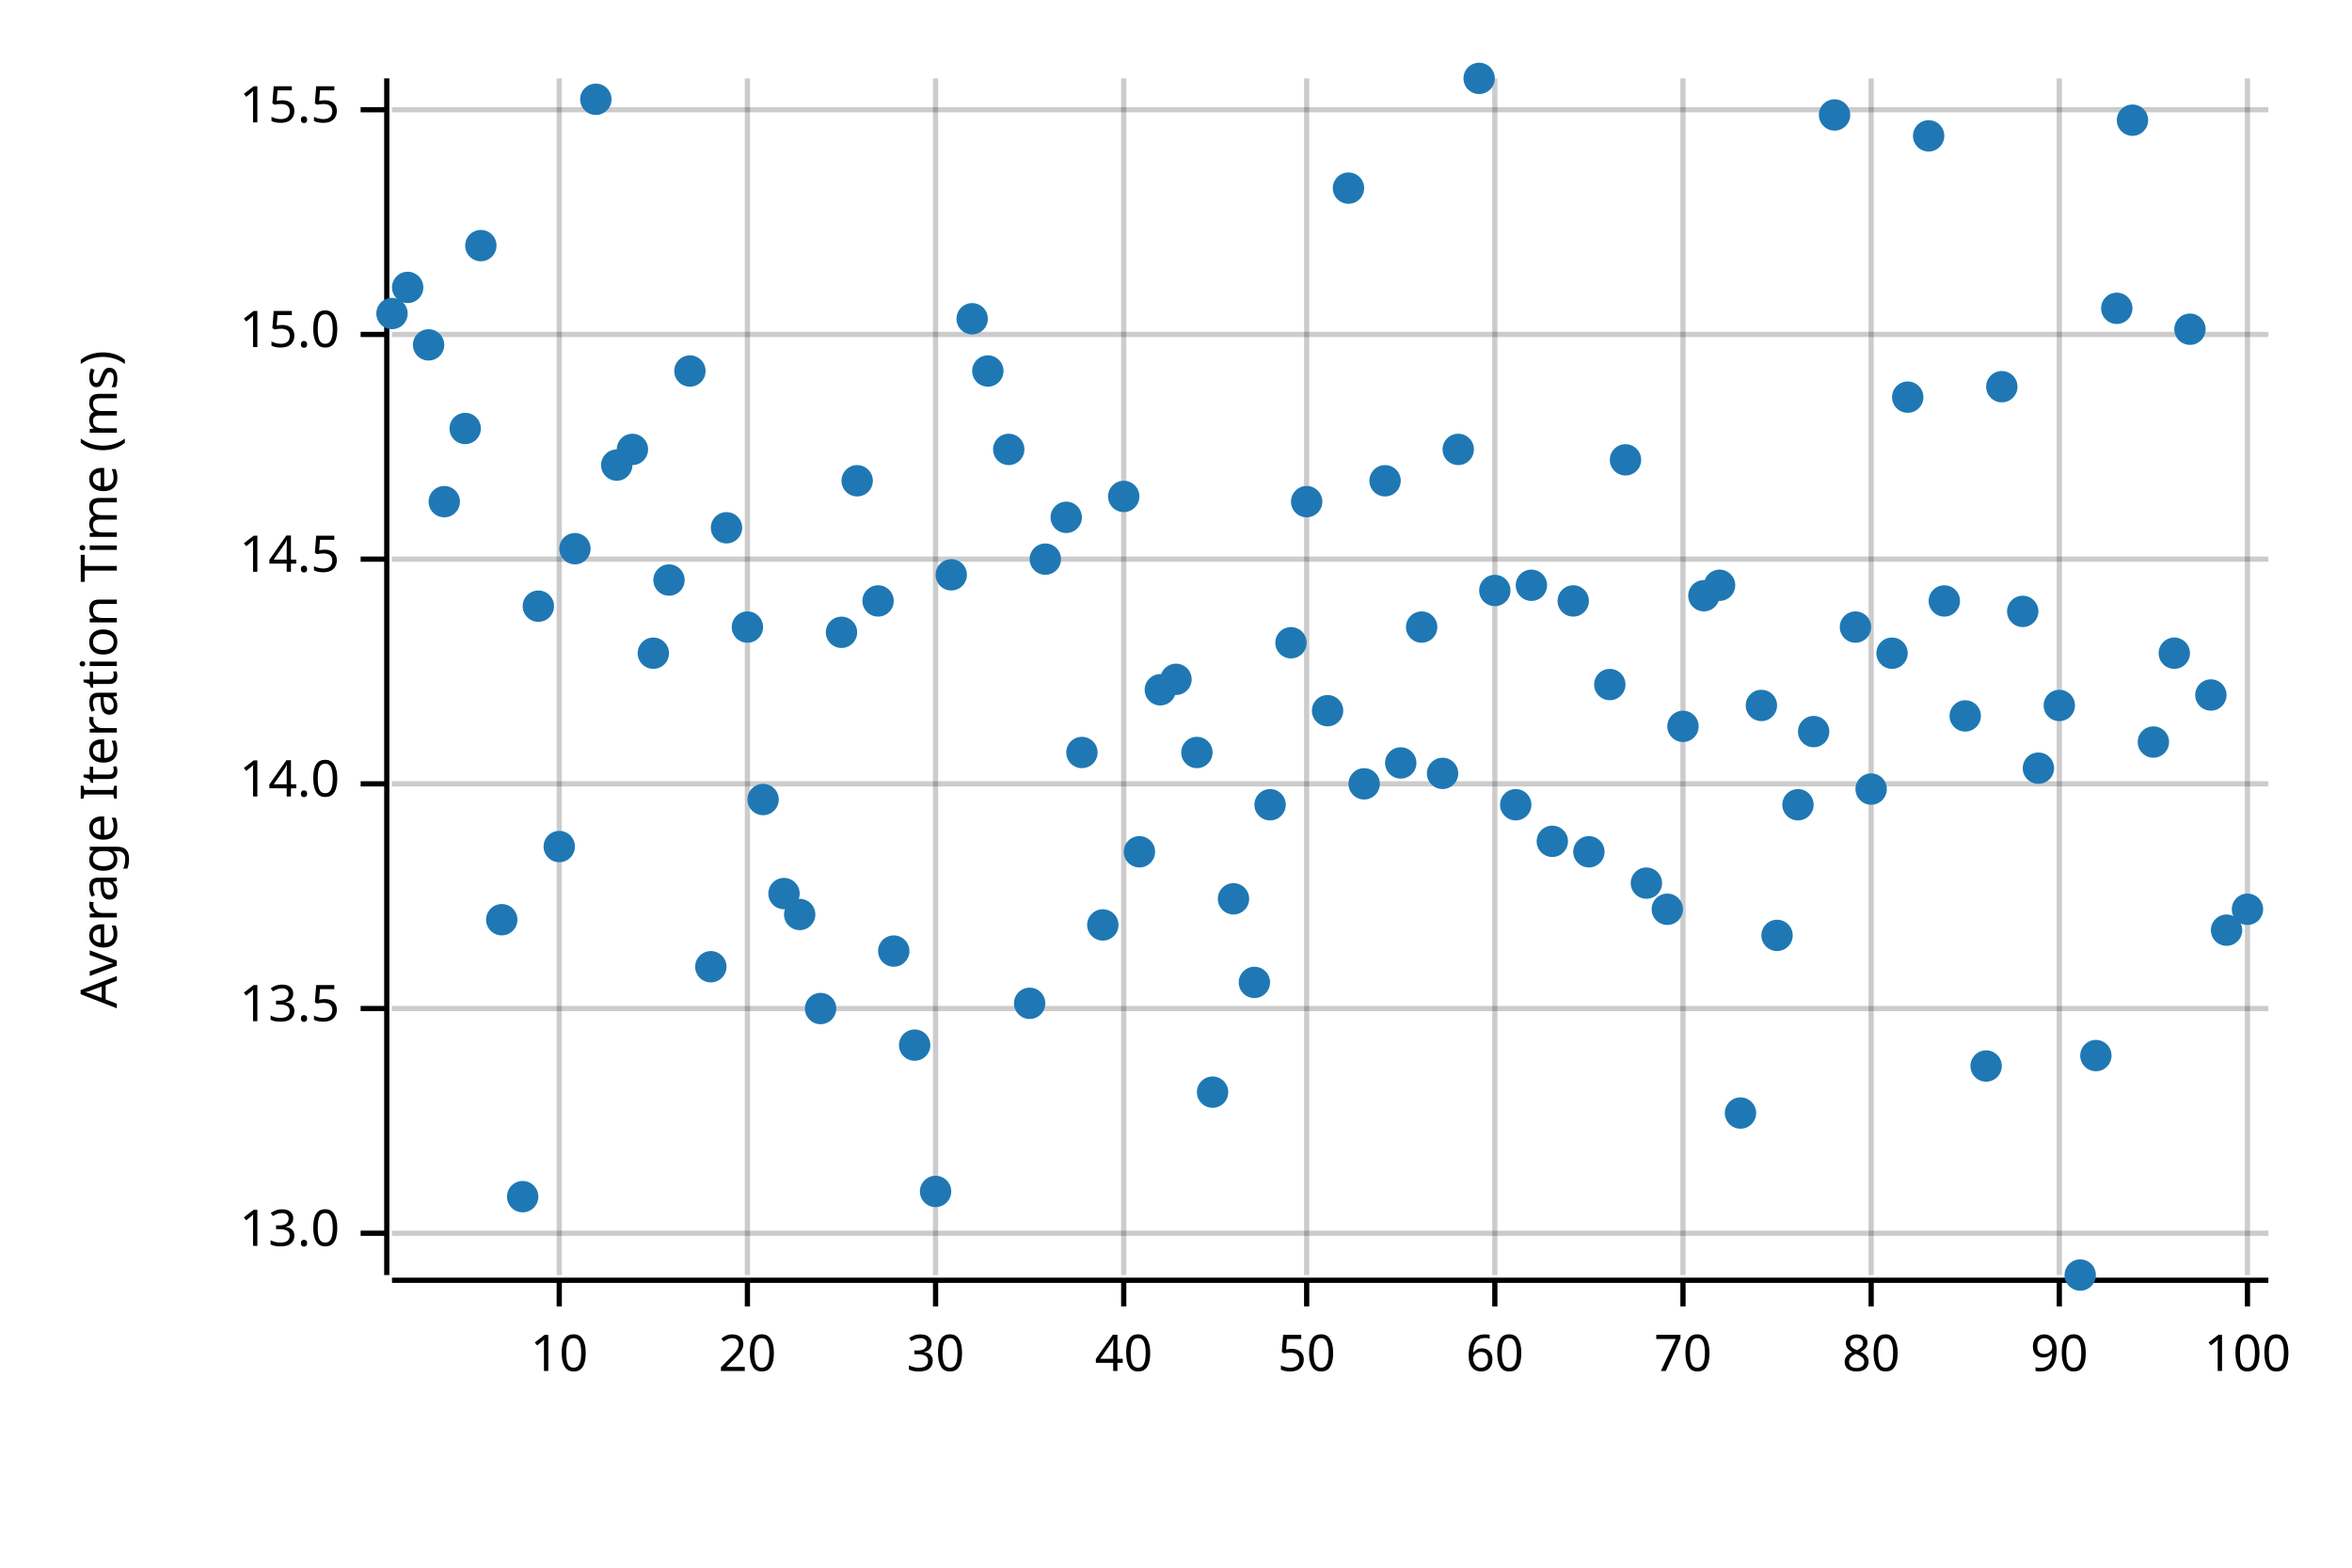
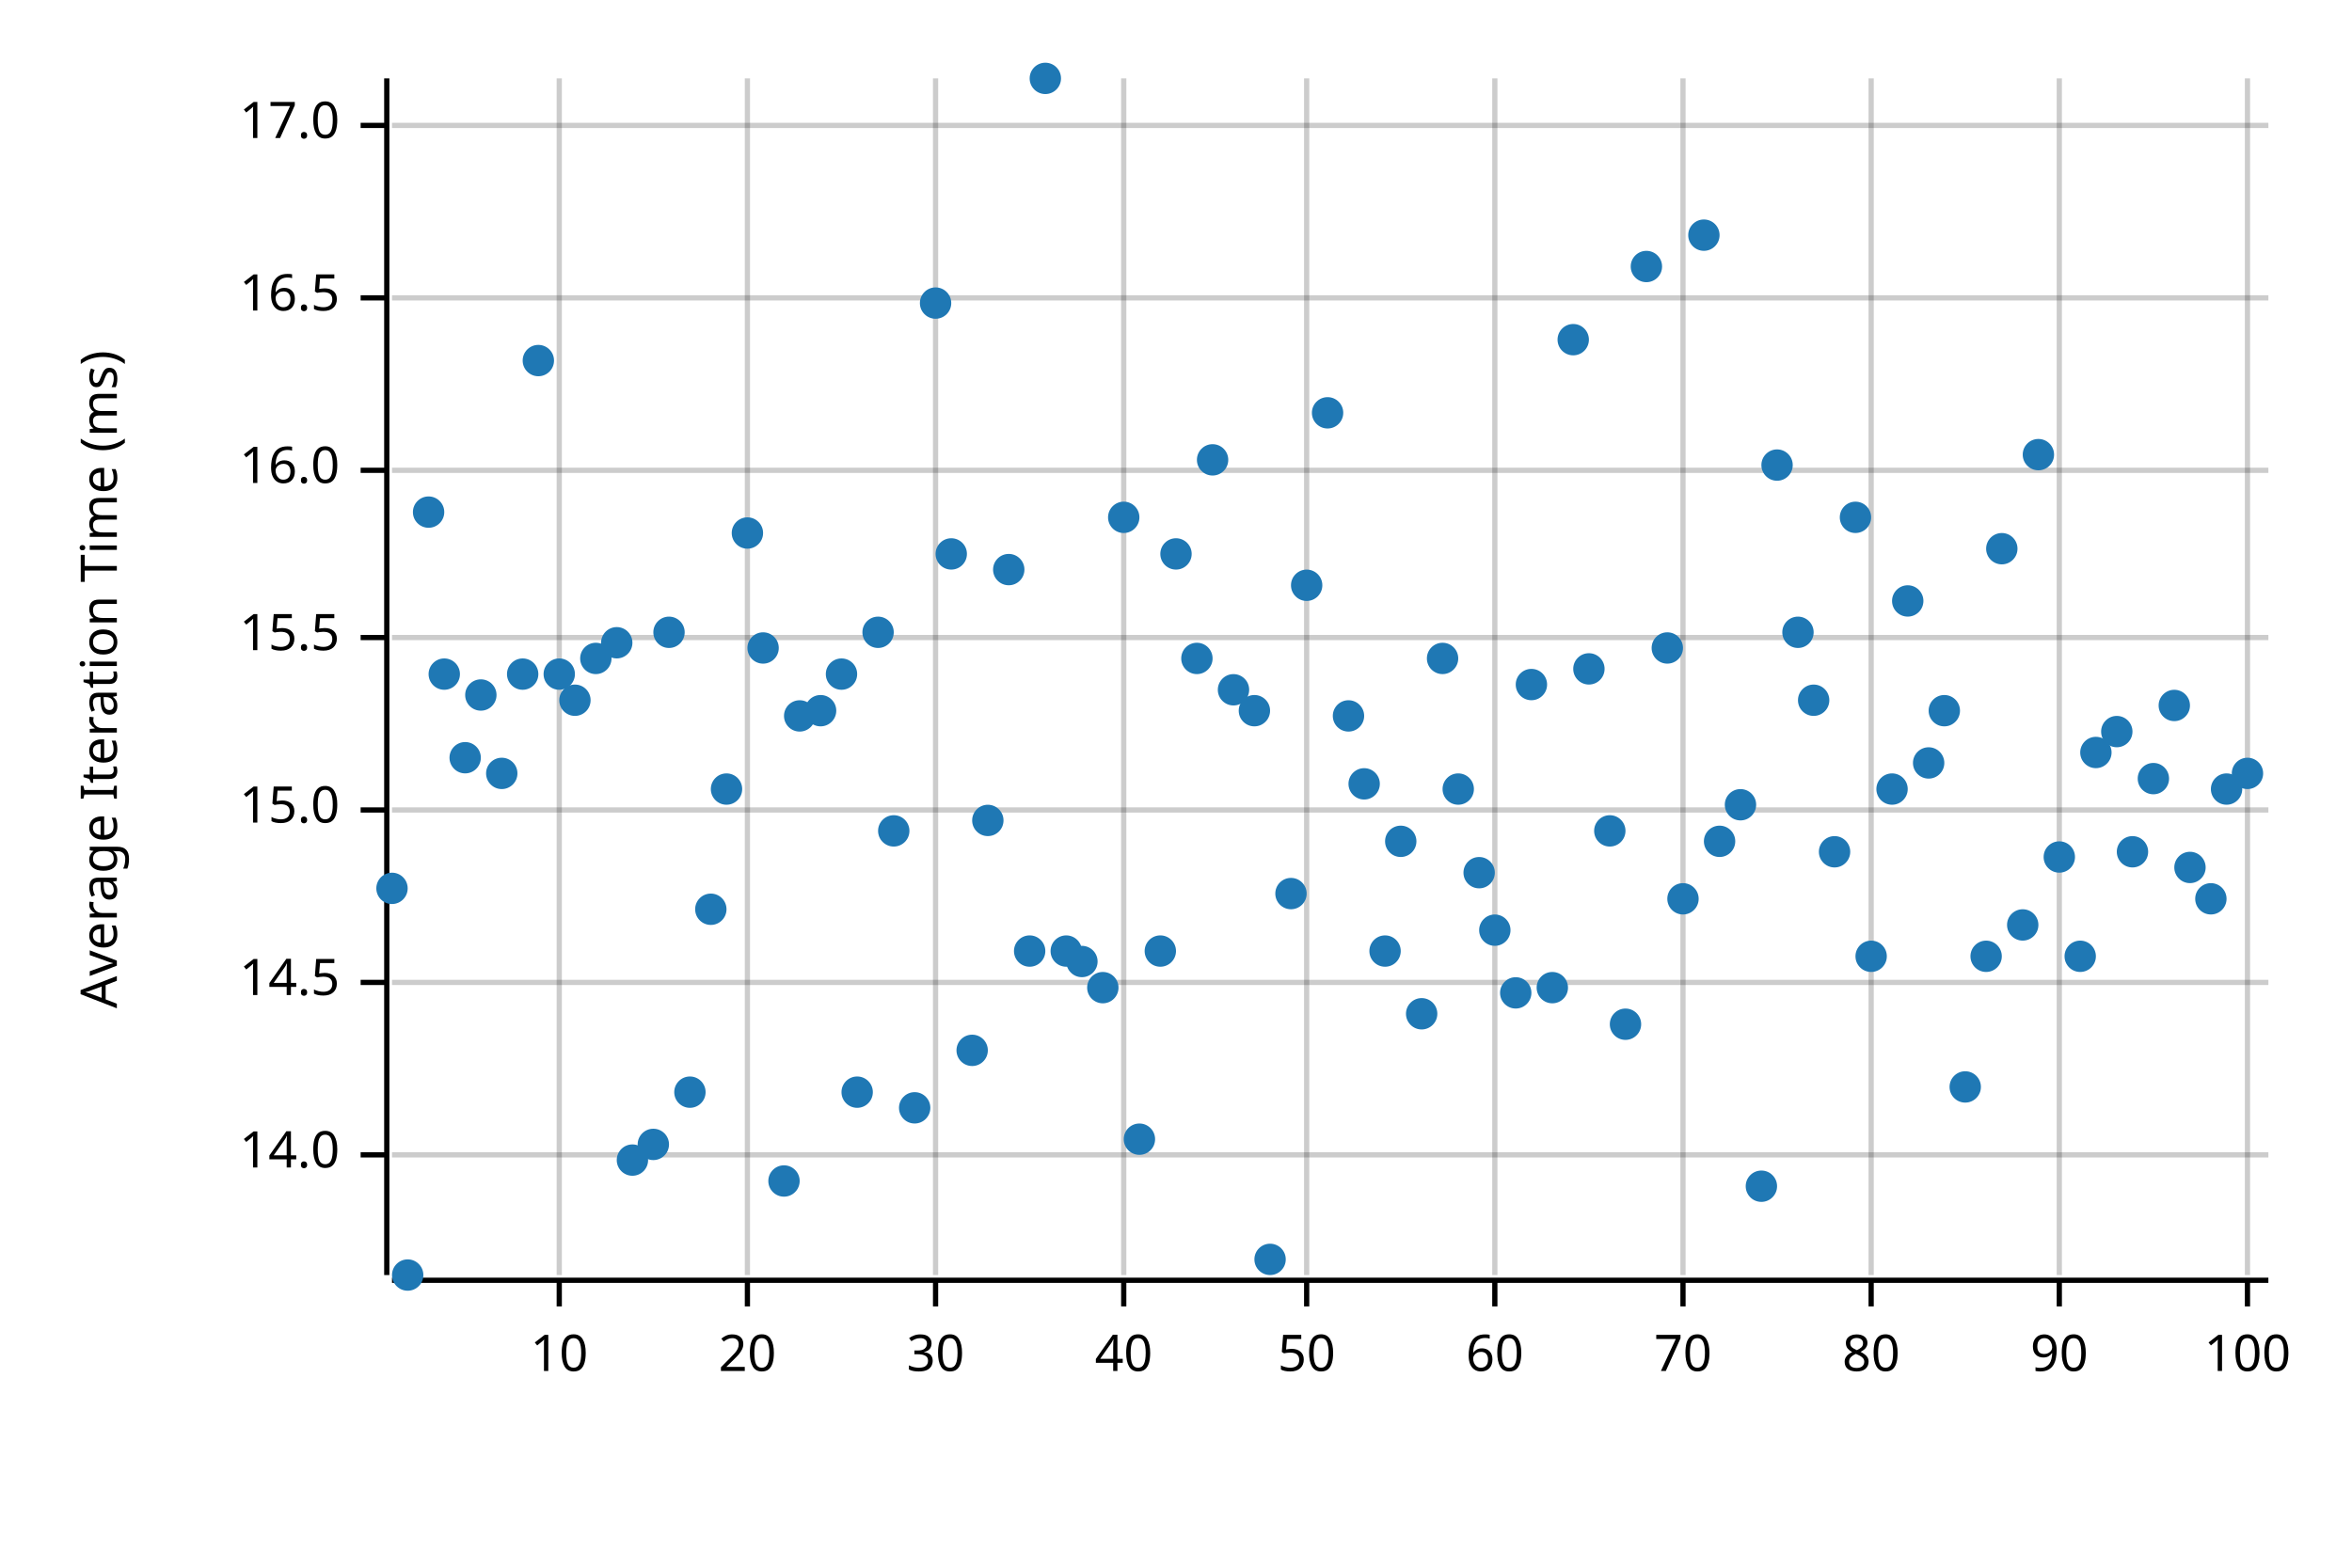
<svg xmlns="http://www.w3.org/2000/svg" width="450" height="300" viewBox="0 0 450 300">
  <text x="15" y="130" dy="0.76em" text-anchor="middle" font-family="sans-serif" font-size="9.677" opacity="1" fill="#000000" transform="rotate(270, 15, 130)">
Average Iteration Time (ms)
</text>
  <line opacity="0.2" stroke="#000000" stroke-width="1" x1="107" y1="244" x2="107" y2="15" />
  <line opacity="0.2" stroke="#000000" stroke-width="1" x1="143" y1="244" x2="143" y2="15" />
  <line opacity="0.2" stroke="#000000" stroke-width="1" x1="179" y1="244" x2="179" y2="15" />
  <line opacity="0.2" stroke="#000000" stroke-width="1" x1="215" y1="244" x2="215" y2="15" />
  <line opacity="0.2" stroke="#000000" stroke-width="1" x1="250" y1="244" x2="250" y2="15" />
  <line opacity="0.2" stroke="#000000" stroke-width="1" x1="286" y1="244" x2="286" y2="15" />
  <line opacity="0.2" stroke="#000000" stroke-width="1" x1="322" y1="244" x2="322" y2="15" />
  <line opacity="0.2" stroke="#000000" stroke-width="1" x1="358" y1="244" x2="358" y2="15" />
  <line opacity="0.2" stroke="#000000" stroke-width="1" x1="394" y1="244" x2="394" y2="15" />
  <line opacity="0.2" stroke="#000000" stroke-width="1" x1="430" y1="244" x2="430" y2="15" />
-   <line opacity="0.2" stroke="#000000" stroke-width="1" x1="75" y1="236" x2="434" y2="236" />
-   <line opacity="0.2" stroke="#000000" stroke-width="1" x1="75" y1="193" x2="434" y2="193" />
-   <line opacity="0.2" stroke="#000000" stroke-width="1" x1="75" y1="150" x2="434" y2="150" />
-   <line opacity="0.2" stroke="#000000" stroke-width="1" x1="75" y1="107" x2="434" y2="107" />
-   <line opacity="0.2" stroke="#000000" stroke-width="1" x1="75" y1="64" x2="434" y2="64" />
-   <line opacity="0.2" stroke="#000000" stroke-width="1" x1="75" y1="21" x2="434" y2="21" />
+   <line opacity="0.2" stroke="#000000" stroke-width="1" x1="75" y1="221" x2="434" y2="221" />
+   <line opacity="0.2" stroke="#000000" stroke-width="1" x1="75" y1="188" x2="434" y2="188" />
+   <line opacity="0.2" stroke="#000000" stroke-width="1" x1="75" y1="155" x2="434" y2="155" />
+   <line opacity="0.2" stroke="#000000" stroke-width="1" x1="75" y1="122" x2="434" y2="122" />
+   <line opacity="0.2" stroke="#000000" stroke-width="1" x1="75" y1="90" x2="434" y2="90" />
+   <line opacity="0.2" stroke="#000000" stroke-width="1" x1="75" y1="57" x2="434" y2="57" />
+   <line opacity="0.2" stroke="#000000" stroke-width="1" x1="75" y1="24" x2="434" y2="24" />
  <polyline fill="none" opacity="1" stroke="#000000" stroke-width="1" points="74,15 74,244 " />
-   <text x="65" y="236" dy="0.5ex" text-anchor="end" font-family="sans-serif" font-size="9.677" opacity="1" fill="#000000">
- 13.0
- </text>
-   <polyline fill="none" opacity="1" stroke="#000000" stroke-width="1" points="69,236 74,236 " />
-   <text x="65" y="193" dy="0.5ex" text-anchor="end" font-family="sans-serif" font-size="9.677" opacity="1" fill="#000000">
- 13.5
- </text>
-   <polyline fill="none" opacity="1" stroke="#000000" stroke-width="1" points="69,193 74,193 " />
-   <text x="65" y="150" dy="0.5ex" text-anchor="end" font-family="sans-serif" font-size="9.677" opacity="1" fill="#000000">
+   <text x="65" y="221" dy="0.5ex" text-anchor="end" font-family="sans-serif" font-size="9.677" opacity="1" fill="#000000">
14.0
</text>
-   <polyline fill="none" opacity="1" stroke="#000000" stroke-width="1" points="69,150 74,150 " />
-   <text x="65" y="107" dy="0.5ex" text-anchor="end" font-family="sans-serif" font-size="9.677" opacity="1" fill="#000000">
+   <polyline fill="none" opacity="1" stroke="#000000" stroke-width="1" points="69,221 74,221 " />
+   <text x="65" y="188" dy="0.5ex" text-anchor="end" font-family="sans-serif" font-size="9.677" opacity="1" fill="#000000">
14.5
</text>
-   <polyline fill="none" opacity="1" stroke="#000000" stroke-width="1" points="69,107 74,107 " />
-   <text x="65" y="64" dy="0.5ex" text-anchor="end" font-family="sans-serif" font-size="9.677" opacity="1" fill="#000000">
+   <polyline fill="none" opacity="1" stroke="#000000" stroke-width="1" points="69,188 74,188 " />
+   <text x="65" y="155" dy="0.5ex" text-anchor="end" font-family="sans-serif" font-size="9.677" opacity="1" fill="#000000">
15.0
</text>
-   <polyline fill="none" opacity="1" stroke="#000000" stroke-width="1" points="69,64 74,64 " />
-   <text x="65" y="21" dy="0.5ex" text-anchor="end" font-family="sans-serif" font-size="9.677" opacity="1" fill="#000000">
+   <polyline fill="none" opacity="1" stroke="#000000" stroke-width="1" points="69,155 74,155 " />
+   <text x="65" y="122" dy="0.5ex" text-anchor="end" font-family="sans-serif" font-size="9.677" opacity="1" fill="#000000">
15.5
</text>
-   <polyline fill="none" opacity="1" stroke="#000000" stroke-width="1" points="69,21 74,21 " />
+   <polyline fill="none" opacity="1" stroke="#000000" stroke-width="1" points="69,122 74,122 " />
+   <text x="65" y="90" dy="0.5ex" text-anchor="end" font-family="sans-serif" font-size="9.677" opacity="1" fill="#000000">
+ 16.0
+ </text>
+   <polyline fill="none" opacity="1" stroke="#000000" stroke-width="1" points="69,90 74,90 " />
+   <text x="65" y="57" dy="0.5ex" text-anchor="end" font-family="sans-serif" font-size="9.677" opacity="1" fill="#000000">
+ 16.5
+ </text>
+   <polyline fill="none" opacity="1" stroke="#000000" stroke-width="1" points="69,57 74,57 " />
+   <text x="65" y="24" dy="0.5ex" text-anchor="end" font-family="sans-serif" font-size="9.677" opacity="1" fill="#000000">
+ 17.0
+ </text>
+   <polyline fill="none" opacity="1" stroke="#000000" stroke-width="1" points="69,24 74,24 " />
  <polyline fill="none" opacity="1" stroke="#000000" stroke-width="1" points="75,245 434,245 " />
  <text x="107" y="255" dy="0.76em" text-anchor="middle" font-family="sans-serif" font-size="9.677" opacity="1" fill="#000000">
10
</text>
  <polyline fill="none" opacity="1" stroke="#000000" stroke-width="1" points="107,245 107,250 " />
  <text x="143" y="255" dy="0.76em" text-anchor="middle" font-family="sans-serif" font-size="9.677" opacity="1" fill="#000000">
20
</text>
  <polyline fill="none" opacity="1" stroke="#000000" stroke-width="1" points="143,245 143,250 " />
  <text x="179" y="255" dy="0.76em" text-anchor="middle" font-family="sans-serif" font-size="9.677" opacity="1" fill="#000000">
30
</text>
  <polyline fill="none" opacity="1" stroke="#000000" stroke-width="1" points="179,245 179,250 " />
  <text x="215" y="255" dy="0.76em" text-anchor="middle" font-family="sans-serif" font-size="9.677" opacity="1" fill="#000000">
40
</text>
  <polyline fill="none" opacity="1" stroke="#000000" stroke-width="1" points="215,245 215,250 " />
  <text x="250" y="255" dy="0.76em" text-anchor="middle" font-family="sans-serif" font-size="9.677" opacity="1" fill="#000000">
50
</text>
  <polyline fill="none" opacity="1" stroke="#000000" stroke-width="1" points="250,245 250,250 " />
  <text x="286" y="255" dy="0.76em" text-anchor="middle" font-family="sans-serif" font-size="9.677" opacity="1" fill="#000000">
60
</text>
  <polyline fill="none" opacity="1" stroke="#000000" stroke-width="1" points="286,245 286,250 " />
  <text x="322" y="255" dy="0.76em" text-anchor="middle" font-family="sans-serif" font-size="9.677" opacity="1" fill="#000000">
70
</text>
  <polyline fill="none" opacity="1" stroke="#000000" stroke-width="1" points="322,245 322,250 " />
  <text x="358" y="255" dy="0.76em" text-anchor="middle" font-family="sans-serif" font-size="9.677" opacity="1" fill="#000000">
80
</text>
  <polyline fill="none" opacity="1" stroke="#000000" stroke-width="1" points="358,245 358,250 " />
  <text x="394" y="255" dy="0.76em" text-anchor="middle" font-family="sans-serif" font-size="9.677" opacity="1" fill="#000000">
90
</text>
  <polyline fill="none" opacity="1" stroke="#000000" stroke-width="1" points="394,245 394,250 " />
  <text x="430" y="255" dy="0.76em" text-anchor="middle" font-family="sans-serif" font-size="9.677" opacity="1" fill="#000000">
100
</text>
  <polyline fill="none" opacity="1" stroke="#000000" stroke-width="1" points="430,245 430,250 " />
-   <circle cx="75" cy="60" r="3" opacity="1" fill="#1F78B4" stroke="none" stroke-width="1" />
-   <circle cx="78" cy="55" r="3" opacity="1" fill="#1F78B4" stroke="none" stroke-width="1" />
-   <circle cx="82" cy="66" r="3" opacity="1" fill="#1F78B4" stroke="none" stroke-width="1" />
-   <circle cx="85" cy="96" r="3" opacity="1" fill="#1F78B4" stroke="none" stroke-width="1" />
-   <circle cx="89" cy="82" r="3" opacity="1" fill="#1F78B4" stroke="none" stroke-width="1" />
-   <circle cx="92" cy="47" r="3" opacity="1" fill="#1F78B4" stroke="none" stroke-width="1" />
-   <circle cx="96" cy="176" r="3" opacity="1" fill="#1F78B4" stroke="none" stroke-width="1" />
-   <circle cx="100" cy="229" r="3" opacity="1" fill="#1F78B4" stroke="none" stroke-width="1" />
-   <circle cx="103" cy="116" r="3" opacity="1" fill="#1F78B4" stroke="none" stroke-width="1" />
-   <circle cx="107" cy="162" r="3" opacity="1" fill="#1F78B4" stroke="none" stroke-width="1" />
-   <circle cx="110" cy="105" r="3" opacity="1" fill="#1F78B4" stroke="none" stroke-width="1" />
-   <circle cx="114" cy="19" r="3" opacity="1" fill="#1F78B4" stroke="none" stroke-width="1" />
-   <circle cx="118" cy="89" r="3" opacity="1" fill="#1F78B4" stroke="none" stroke-width="1" />
-   <circle cx="121" cy="86" r="3" opacity="1" fill="#1F78B4" stroke="none" stroke-width="1" />
-   <circle cx="125" cy="125" r="3" opacity="1" fill="#1F78B4" stroke="none" stroke-width="1" />
-   <circle cx="128" cy="111" r="3" opacity="1" fill="#1F78B4" stroke="none" stroke-width="1" />
-   <circle cx="132" cy="71" r="3" opacity="1" fill="#1F78B4" stroke="none" stroke-width="1" />
-   <circle cx="136" cy="185" r="3" opacity="1" fill="#1F78B4" stroke="none" stroke-width="1" />
-   <circle cx="139" cy="101" r="3" opacity="1" fill="#1F78B4" stroke="none" stroke-width="1" />
-   <circle cx="143" cy="120" r="3" opacity="1" fill="#1F78B4" stroke="none" stroke-width="1" />
-   <circle cx="146" cy="153" r="3" opacity="1" fill="#1F78B4" stroke="none" stroke-width="1" />
-   <circle cx="150" cy="171" r="3" opacity="1" fill="#1F78B4" stroke="none" stroke-width="1" />
-   <circle cx="153" cy="175" r="3" opacity="1" fill="#1F78B4" stroke="none" stroke-width="1" />
-   <circle cx="157" cy="193" r="3" opacity="1" fill="#1F78B4" stroke="none" stroke-width="1" />
-   <circle cx="161" cy="121" r="3" opacity="1" fill="#1F78B4" stroke="none" stroke-width="1" />
-   <circle cx="164" cy="92" r="3" opacity="1" fill="#1F78B4" stroke="none" stroke-width="1" />
-   <circle cx="168" cy="115" r="3" opacity="1" fill="#1F78B4" stroke="none" stroke-width="1" />
-   <circle cx="171" cy="182" r="3" opacity="1" fill="#1F78B4" stroke="none" stroke-width="1" />
-   <circle cx="175" cy="200" r="3" opacity="1" fill="#1F78B4" stroke="none" stroke-width="1" />
-   <circle cx="179" cy="228" r="3" opacity="1" fill="#1F78B4" stroke="none" stroke-width="1" />
-   <circle cx="182" cy="110" r="3" opacity="1" fill="#1F78B4" stroke="none" stroke-width="1" />
-   <circle cx="186" cy="61" r="3" opacity="1" fill="#1F78B4" stroke="none" stroke-width="1" />
-   <circle cx="189" cy="71" r="3" opacity="1" fill="#1F78B4" stroke="none" stroke-width="1" />
-   <circle cx="193" cy="86" r="3" opacity="1" fill="#1F78B4" stroke="none" stroke-width="1" />
-   <circle cx="197" cy="192" r="3" opacity="1" fill="#1F78B4" stroke="none" stroke-width="1" />
-   <circle cx="200" cy="107" r="3" opacity="1" fill="#1F78B4" stroke="none" stroke-width="1" />
-   <circle cx="204" cy="99" r="3" opacity="1" fill="#1F78B4" stroke="none" stroke-width="1" />
-   <circle cx="207" cy="144" r="3" opacity="1" fill="#1F78B4" stroke="none" stroke-width="1" />
-   <circle cx="211" cy="177" r="3" opacity="1" fill="#1F78B4" stroke="none" stroke-width="1" />
-   <circle cx="215" cy="95" r="3" opacity="1" fill="#1F78B4" stroke="none" stroke-width="1" />
-   <circle cx="218" cy="163" r="3" opacity="1" fill="#1F78B4" stroke="none" stroke-width="1" />
-   <circle cx="222" cy="132" r="3" opacity="1" fill="#1F78B4" stroke="none" stroke-width="1" />
-   <circle cx="225" cy="130" r="3" opacity="1" fill="#1F78B4" stroke="none" stroke-width="1" />
-   <circle cx="229" cy="144" r="3" opacity="1" fill="#1F78B4" stroke="none" stroke-width="1" />
-   <circle cx="232" cy="209" r="3" opacity="1" fill="#1F78B4" stroke="none" stroke-width="1" />
-   <circle cx="236" cy="172" r="3" opacity="1" fill="#1F78B4" stroke="none" stroke-width="1" />
-   <circle cx="240" cy="188" r="3" opacity="1" fill="#1F78B4" stroke="none" stroke-width="1" />
-   <circle cx="243" cy="154" r="3" opacity="1" fill="#1F78B4" stroke="none" stroke-width="1" />
-   <circle cx="247" cy="123" r="3" opacity="1" fill="#1F78B4" stroke="none" stroke-width="1" />
-   <circle cx="250" cy="96" r="3" opacity="1" fill="#1F78B4" stroke="none" stroke-width="1" />
-   <circle cx="254" cy="136" r="3" opacity="1" fill="#1F78B4" stroke="none" stroke-width="1" />
-   <circle cx="258" cy="36" r="3" opacity="1" fill="#1F78B4" stroke="none" stroke-width="1" />
+   <circle cx="75" cy="170" r="3" opacity="1" fill="#1F78B4" stroke="none" stroke-width="1" />
+   <circle cx="78" cy="244" r="3" opacity="1" fill="#1F78B4" stroke="none" stroke-width="1" />
+   <circle cx="82" cy="98" r="3" opacity="1" fill="#1F78B4" stroke="none" stroke-width="1" />
+   <circle cx="85" cy="129" r="3" opacity="1" fill="#1F78B4" stroke="none" stroke-width="1" />
+   <circle cx="89" cy="145" r="3" opacity="1" fill="#1F78B4" stroke="none" stroke-width="1" />
+   <circle cx="92" cy="133" r="3" opacity="1" fill="#1F78B4" stroke="none" stroke-width="1" />
+   <circle cx="96" cy="148" r="3" opacity="1" fill="#1F78B4" stroke="none" stroke-width="1" />
+   <circle cx="100" cy="129" r="3" opacity="1" fill="#1F78B4" stroke="none" stroke-width="1" />
+   <circle cx="103" cy="69" r="3" opacity="1" fill="#1F78B4" stroke="none" stroke-width="1" />
+   <circle cx="107" cy="129" r="3" opacity="1" fill="#1F78B4" stroke="none" stroke-width="1" />
+   <circle cx="110" cy="134" r="3" opacity="1" fill="#1F78B4" stroke="none" stroke-width="1" />
+   <circle cx="114" cy="126" r="3" opacity="1" fill="#1F78B4" stroke="none" stroke-width="1" />
+   <circle cx="118" cy="123" r="3" opacity="1" fill="#1F78B4" stroke="none" stroke-width="1" />
+   <circle cx="121" cy="222" r="3" opacity="1" fill="#1F78B4" stroke="none" stroke-width="1" />
+   <circle cx="125" cy="219" r="3" opacity="1" fill="#1F78B4" stroke="none" stroke-width="1" />
+   <circle cx="128" cy="121" r="3" opacity="1" fill="#1F78B4" stroke="none" stroke-width="1" />
+   <circle cx="132" cy="209" r="3" opacity="1" fill="#1F78B4" stroke="none" stroke-width="1" />
+   <circle cx="136" cy="174" r="3" opacity="1" fill="#1F78B4" stroke="none" stroke-width="1" />
+   <circle cx="139" cy="151" r="3" opacity="1" fill="#1F78B4" stroke="none" stroke-width="1" />
+   <circle cx="143" cy="102" r="3" opacity="1" fill="#1F78B4" stroke="none" stroke-width="1" />
+   <circle cx="146" cy="124" r="3" opacity="1" fill="#1F78B4" stroke="none" stroke-width="1" />
+   <circle cx="150" cy="226" r="3" opacity="1" fill="#1F78B4" stroke="none" stroke-width="1" />
+   <circle cx="153" cy="137" r="3" opacity="1" fill="#1F78B4" stroke="none" stroke-width="1" />
+   <circle cx="157" cy="136" r="3" opacity="1" fill="#1F78B4" stroke="none" stroke-width="1" />
+   <circle cx="161" cy="129" r="3" opacity="1" fill="#1F78B4" stroke="none" stroke-width="1" />
+   <circle cx="164" cy="209" r="3" opacity="1" fill="#1F78B4" stroke="none" stroke-width="1" />
+   <circle cx="168" cy="121" r="3" opacity="1" fill="#1F78B4" stroke="none" stroke-width="1" />
+   <circle cx="171" cy="159" r="3" opacity="1" fill="#1F78B4" stroke="none" stroke-width="1" />
+   <circle cx="175" cy="212" r="3" opacity="1" fill="#1F78B4" stroke="none" stroke-width="1" />
+   <circle cx="179" cy="58" r="3" opacity="1" fill="#1F78B4" stroke="none" stroke-width="1" />
+   <circle cx="182" cy="106" r="3" opacity="1" fill="#1F78B4" stroke="none" stroke-width="1" />
+   <circle cx="186" cy="201" r="3" opacity="1" fill="#1F78B4" stroke="none" stroke-width="1" />
+   <circle cx="189" cy="157" r="3" opacity="1" fill="#1F78B4" stroke="none" stroke-width="1" />
+   <circle cx="193" cy="109" r="3" opacity="1" fill="#1F78B4" stroke="none" stroke-width="1" />
+   <circle cx="197" cy="182" r="3" opacity="1" fill="#1F78B4" stroke="none" stroke-width="1" />
+   <circle cx="200" cy="15" r="3" opacity="1" fill="#1F78B4" stroke="none" stroke-width="1" />
+   <circle cx="204" cy="182" r="3" opacity="1" fill="#1F78B4" stroke="none" stroke-width="1" />
+   <circle cx="207" cy="184" r="3" opacity="1" fill="#1F78B4" stroke="none" stroke-width="1" />
+   <circle cx="211" cy="189" r="3" opacity="1" fill="#1F78B4" stroke="none" stroke-width="1" />
+   <circle cx="215" cy="99" r="3" opacity="1" fill="#1F78B4" stroke="none" stroke-width="1" />
+   <circle cx="218" cy="218" r="3" opacity="1" fill="#1F78B4" stroke="none" stroke-width="1" />
+   <circle cx="222" cy="182" r="3" opacity="1" fill="#1F78B4" stroke="none" stroke-width="1" />
+   <circle cx="225" cy="106" r="3" opacity="1" fill="#1F78B4" stroke="none" stroke-width="1" />
+   <circle cx="229" cy="126" r="3" opacity="1" fill="#1F78B4" stroke="none" stroke-width="1" />
+   <circle cx="232" cy="88" r="3" opacity="1" fill="#1F78B4" stroke="none" stroke-width="1" />
+   <circle cx="236" cy="132" r="3" opacity="1" fill="#1F78B4" stroke="none" stroke-width="1" />
+   <circle cx="240" cy="136" r="3" opacity="1" fill="#1F78B4" stroke="none" stroke-width="1" />
+   <circle cx="243" cy="241" r="3" opacity="1" fill="#1F78B4" stroke="none" stroke-width="1" />
+   <circle cx="247" cy="171" r="3" opacity="1" fill="#1F78B4" stroke="none" stroke-width="1" />
+   <circle cx="250" cy="112" r="3" opacity="1" fill="#1F78B4" stroke="none" stroke-width="1" />
+   <circle cx="254" cy="79" r="3" opacity="1" fill="#1F78B4" stroke="none" stroke-width="1" />
+   <circle cx="258" cy="137" r="3" opacity="1" fill="#1F78B4" stroke="none" stroke-width="1" />
  <circle cx="261" cy="150" r="3" opacity="1" fill="#1F78B4" stroke="none" stroke-width="1" />
-   <circle cx="265" cy="92" r="3" opacity="1" fill="#1F78B4" stroke="none" stroke-width="1" />
-   <circle cx="268" cy="146" r="3" opacity="1" fill="#1F78B4" stroke="none" stroke-width="1" />
-   <circle cx="272" cy="120" r="3" opacity="1" fill="#1F78B4" stroke="none" stroke-width="1" />
-   <circle cx="276" cy="148" r="3" opacity="1" fill="#1F78B4" stroke="none" stroke-width="1" />
-   <circle cx="279" cy="86" r="3" opacity="1" fill="#1F78B4" stroke="none" stroke-width="1" />
-   <circle cx="283" cy="15" r="3" opacity="1" fill="#1F78B4" stroke="none" stroke-width="1" />
-   <circle cx="286" cy="113" r="3" opacity="1" fill="#1F78B4" stroke="none" stroke-width="1" />
-   <circle cx="290" cy="154" r="3" opacity="1" fill="#1F78B4" stroke="none" stroke-width="1" />
-   <circle cx="293" cy="112" r="3" opacity="1" fill="#1F78B4" stroke="none" stroke-width="1" />
-   <circle cx="297" cy="161" r="3" opacity="1" fill="#1F78B4" stroke="none" stroke-width="1" />
-   <circle cx="301" cy="115" r="3" opacity="1" fill="#1F78B4" stroke="none" stroke-width="1" />
-   <circle cx="304" cy="163" r="3" opacity="1" fill="#1F78B4" stroke="none" stroke-width="1" />
-   <circle cx="308" cy="131" r="3" opacity="1" fill="#1F78B4" stroke="none" stroke-width="1" />
-   <circle cx="311" cy="88" r="3" opacity="1" fill="#1F78B4" stroke="none" stroke-width="1" />
-   <circle cx="315" cy="169" r="3" opacity="1" fill="#1F78B4" stroke="none" stroke-width="1" />
-   <circle cx="319" cy="174" r="3" opacity="1" fill="#1F78B4" stroke="none" stroke-width="1" />
-   <circle cx="322" cy="139" r="3" opacity="1" fill="#1F78B4" stroke="none" stroke-width="1" />
-   <circle cx="326" cy="114" r="3" opacity="1" fill="#1F78B4" stroke="none" stroke-width="1" />
-   <circle cx="329" cy="112" r="3" opacity="1" fill="#1F78B4" stroke="none" stroke-width="1" />
-   <circle cx="333" cy="213" r="3" opacity="1" fill="#1F78B4" stroke="none" stroke-width="1" />
-   <circle cx="337" cy="135" r="3" opacity="1" fill="#1F78B4" stroke="none" stroke-width="1" />
-   <circle cx="340" cy="179" r="3" opacity="1" fill="#1F78B4" stroke="none" stroke-width="1" />
-   <circle cx="344" cy="154" r="3" opacity="1" fill="#1F78B4" stroke="none" stroke-width="1" />
-   <circle cx="347" cy="140" r="3" opacity="1" fill="#1F78B4" stroke="none" stroke-width="1" />
-   <circle cx="351" cy="22" r="3" opacity="1" fill="#1F78B4" stroke="none" stroke-width="1" />
-   <circle cx="355" cy="120" r="3" opacity="1" fill="#1F78B4" stroke="none" stroke-width="1" />
-   <circle cx="358" cy="151" r="3" opacity="1" fill="#1F78B4" stroke="none" stroke-width="1" />
-   <circle cx="362" cy="125" r="3" opacity="1" fill="#1F78B4" stroke="none" stroke-width="1" />
-   <circle cx="365" cy="76" r="3" opacity="1" fill="#1F78B4" stroke="none" stroke-width="1" />
-   <circle cx="369" cy="26" r="3" opacity="1" fill="#1F78B4" stroke="none" stroke-width="1" />
-   <circle cx="372" cy="115" r="3" opacity="1" fill="#1F78B4" stroke="none" stroke-width="1" />
-   <circle cx="376" cy="137" r="3" opacity="1" fill="#1F78B4" stroke="none" stroke-width="1" />
-   <circle cx="380" cy="204" r="3" opacity="1" fill="#1F78B4" stroke="none" stroke-width="1" />
-   <circle cx="383" cy="74" r="3" opacity="1" fill="#1F78B4" stroke="none" stroke-width="1" />
-   <circle cx="387" cy="117" r="3" opacity="1" fill="#1F78B4" stroke="none" stroke-width="1" />
-   <circle cx="390" cy="147" r="3" opacity="1" fill="#1F78B4" stroke="none" stroke-width="1" />
-   <circle cx="394" cy="135" r="3" opacity="1" fill="#1F78B4" stroke="none" stroke-width="1" />
-   <circle cx="398" cy="244" r="3" opacity="1" fill="#1F78B4" stroke="none" stroke-width="1" />
-   <circle cx="401" cy="202" r="3" opacity="1" fill="#1F78B4" stroke="none" stroke-width="1" />
-   <circle cx="405" cy="59" r="3" opacity="1" fill="#1F78B4" stroke="none" stroke-width="1" />
-   <circle cx="408" cy="23" r="3" opacity="1" fill="#1F78B4" stroke="none" stroke-width="1" />
-   <circle cx="412" cy="142" r="3" opacity="1" fill="#1F78B4" stroke="none" stroke-width="1" />
-   <circle cx="416" cy="125" r="3" opacity="1" fill="#1F78B4" stroke="none" stroke-width="1" />
-   <circle cx="419" cy="63" r="3" opacity="1" fill="#1F78B4" stroke="none" stroke-width="1" />
-   <circle cx="423" cy="133" r="3" opacity="1" fill="#1F78B4" stroke="none" stroke-width="1" />
-   <circle cx="426" cy="178" r="3" opacity="1" fill="#1F78B4" stroke="none" stroke-width="1" />
-   <circle cx="430" cy="174" r="3" opacity="1" fill="#1F78B4" stroke="none" stroke-width="1" />
+   <circle cx="265" cy="182" r="3" opacity="1" fill="#1F78B4" stroke="none" stroke-width="1" />
+   <circle cx="268" cy="161" r="3" opacity="1" fill="#1F78B4" stroke="none" stroke-width="1" />
+   <circle cx="272" cy="194" r="3" opacity="1" fill="#1F78B4" stroke="none" stroke-width="1" />
+   <circle cx="276" cy="126" r="3" opacity="1" fill="#1F78B4" stroke="none" stroke-width="1" />
+   <circle cx="279" cy="151" r="3" opacity="1" fill="#1F78B4" stroke="none" stroke-width="1" />
+   <circle cx="283" cy="167" r="3" opacity="1" fill="#1F78B4" stroke="none" stroke-width="1" />
+   <circle cx="286" cy="178" r="3" opacity="1" fill="#1F78B4" stroke="none" stroke-width="1" />
+   <circle cx="290" cy="190" r="3" opacity="1" fill="#1F78B4" stroke="none" stroke-width="1" />
+   <circle cx="293" cy="131" r="3" opacity="1" fill="#1F78B4" stroke="none" stroke-width="1" />
+   <circle cx="297" cy="189" r="3" opacity="1" fill="#1F78B4" stroke="none" stroke-width="1" />
+   <circle cx="301" cy="65" r="3" opacity="1" fill="#1F78B4" stroke="none" stroke-width="1" />
+   <circle cx="304" cy="128" r="3" opacity="1" fill="#1F78B4" stroke="none" stroke-width="1" />
+   <circle cx="308" cy="159" r="3" opacity="1" fill="#1F78B4" stroke="none" stroke-width="1" />
+   <circle cx="311" cy="196" r="3" opacity="1" fill="#1F78B4" stroke="none" stroke-width="1" />
+   <circle cx="315" cy="51" r="3" opacity="1" fill="#1F78B4" stroke="none" stroke-width="1" />
+   <circle cx="319" cy="124" r="3" opacity="1" fill="#1F78B4" stroke="none" stroke-width="1" />
+   <circle cx="322" cy="172" r="3" opacity="1" fill="#1F78B4" stroke="none" stroke-width="1" />
+   <circle cx="326" cy="45" r="3" opacity="1" fill="#1F78B4" stroke="none" stroke-width="1" />
+   <circle cx="329" cy="161" r="3" opacity="1" fill="#1F78B4" stroke="none" stroke-width="1" />
+   <circle cx="333" cy="154" r="3" opacity="1" fill="#1F78B4" stroke="none" stroke-width="1" />
+   <circle cx="337" cy="227" r="3" opacity="1" fill="#1F78B4" stroke="none" stroke-width="1" />
+   <circle cx="340" cy="89" r="3" opacity="1" fill="#1F78B4" stroke="none" stroke-width="1" />
+   <circle cx="344" cy="121" r="3" opacity="1" fill="#1F78B4" stroke="none" stroke-width="1" />
+   <circle cx="347" cy="134" r="3" opacity="1" fill="#1F78B4" stroke="none" stroke-width="1" />
+   <circle cx="351" cy="163" r="3" opacity="1" fill="#1F78B4" stroke="none" stroke-width="1" />
+   <circle cx="355" cy="99" r="3" opacity="1" fill="#1F78B4" stroke="none" stroke-width="1" />
+   <circle cx="358" cy="183" r="3" opacity="1" fill="#1F78B4" stroke="none" stroke-width="1" />
+   <circle cx="362" cy="151" r="3" opacity="1" fill="#1F78B4" stroke="none" stroke-width="1" />
+   <circle cx="365" cy="115" r="3" opacity="1" fill="#1F78B4" stroke="none" stroke-width="1" />
+   <circle cx="369" cy="146" r="3" opacity="1" fill="#1F78B4" stroke="none" stroke-width="1" />
+   <circle cx="372" cy="136" r="3" opacity="1" fill="#1F78B4" stroke="none" stroke-width="1" />
+   <circle cx="376" cy="208" r="3" opacity="1" fill="#1F78B4" stroke="none" stroke-width="1" />
+   <circle cx="380" cy="183" r="3" opacity="1" fill="#1F78B4" stroke="none" stroke-width="1" />
+   <circle cx="383" cy="105" r="3" opacity="1" fill="#1F78B4" stroke="none" stroke-width="1" />
+   <circle cx="387" cy="177" r="3" opacity="1" fill="#1F78B4" stroke="none" stroke-width="1" />
+   <circle cx="390" cy="87" r="3" opacity="1" fill="#1F78B4" stroke="none" stroke-width="1" />
+   <circle cx="394" cy="164" r="3" opacity="1" fill="#1F78B4" stroke="none" stroke-width="1" />
+   <circle cx="398" cy="183" r="3" opacity="1" fill="#1F78B4" stroke="none" stroke-width="1" />
+   <circle cx="401" cy="144" r="3" opacity="1" fill="#1F78B4" stroke="none" stroke-width="1" />
+   <circle cx="405" cy="140" r="3" opacity="1" fill="#1F78B4" stroke="none" stroke-width="1" />
+   <circle cx="408" cy="163" r="3" opacity="1" fill="#1F78B4" stroke="none" stroke-width="1" />
+   <circle cx="412" cy="149" r="3" opacity="1" fill="#1F78B4" stroke="none" stroke-width="1" />
+   <circle cx="416" cy="135" r="3" opacity="1" fill="#1F78B4" stroke="none" stroke-width="1" />
+   <circle cx="419" cy="166" r="3" opacity="1" fill="#1F78B4" stroke="none" stroke-width="1" />
+   <circle cx="423" cy="172" r="3" opacity="1" fill="#1F78B4" stroke="none" stroke-width="1" />
+   <circle cx="426" cy="151" r="3" opacity="1" fill="#1F78B4" stroke="none" stroke-width="1" />
+   <circle cx="430" cy="148" r="3" opacity="1" fill="#1F78B4" stroke="none" stroke-width="1" />
</svg>
